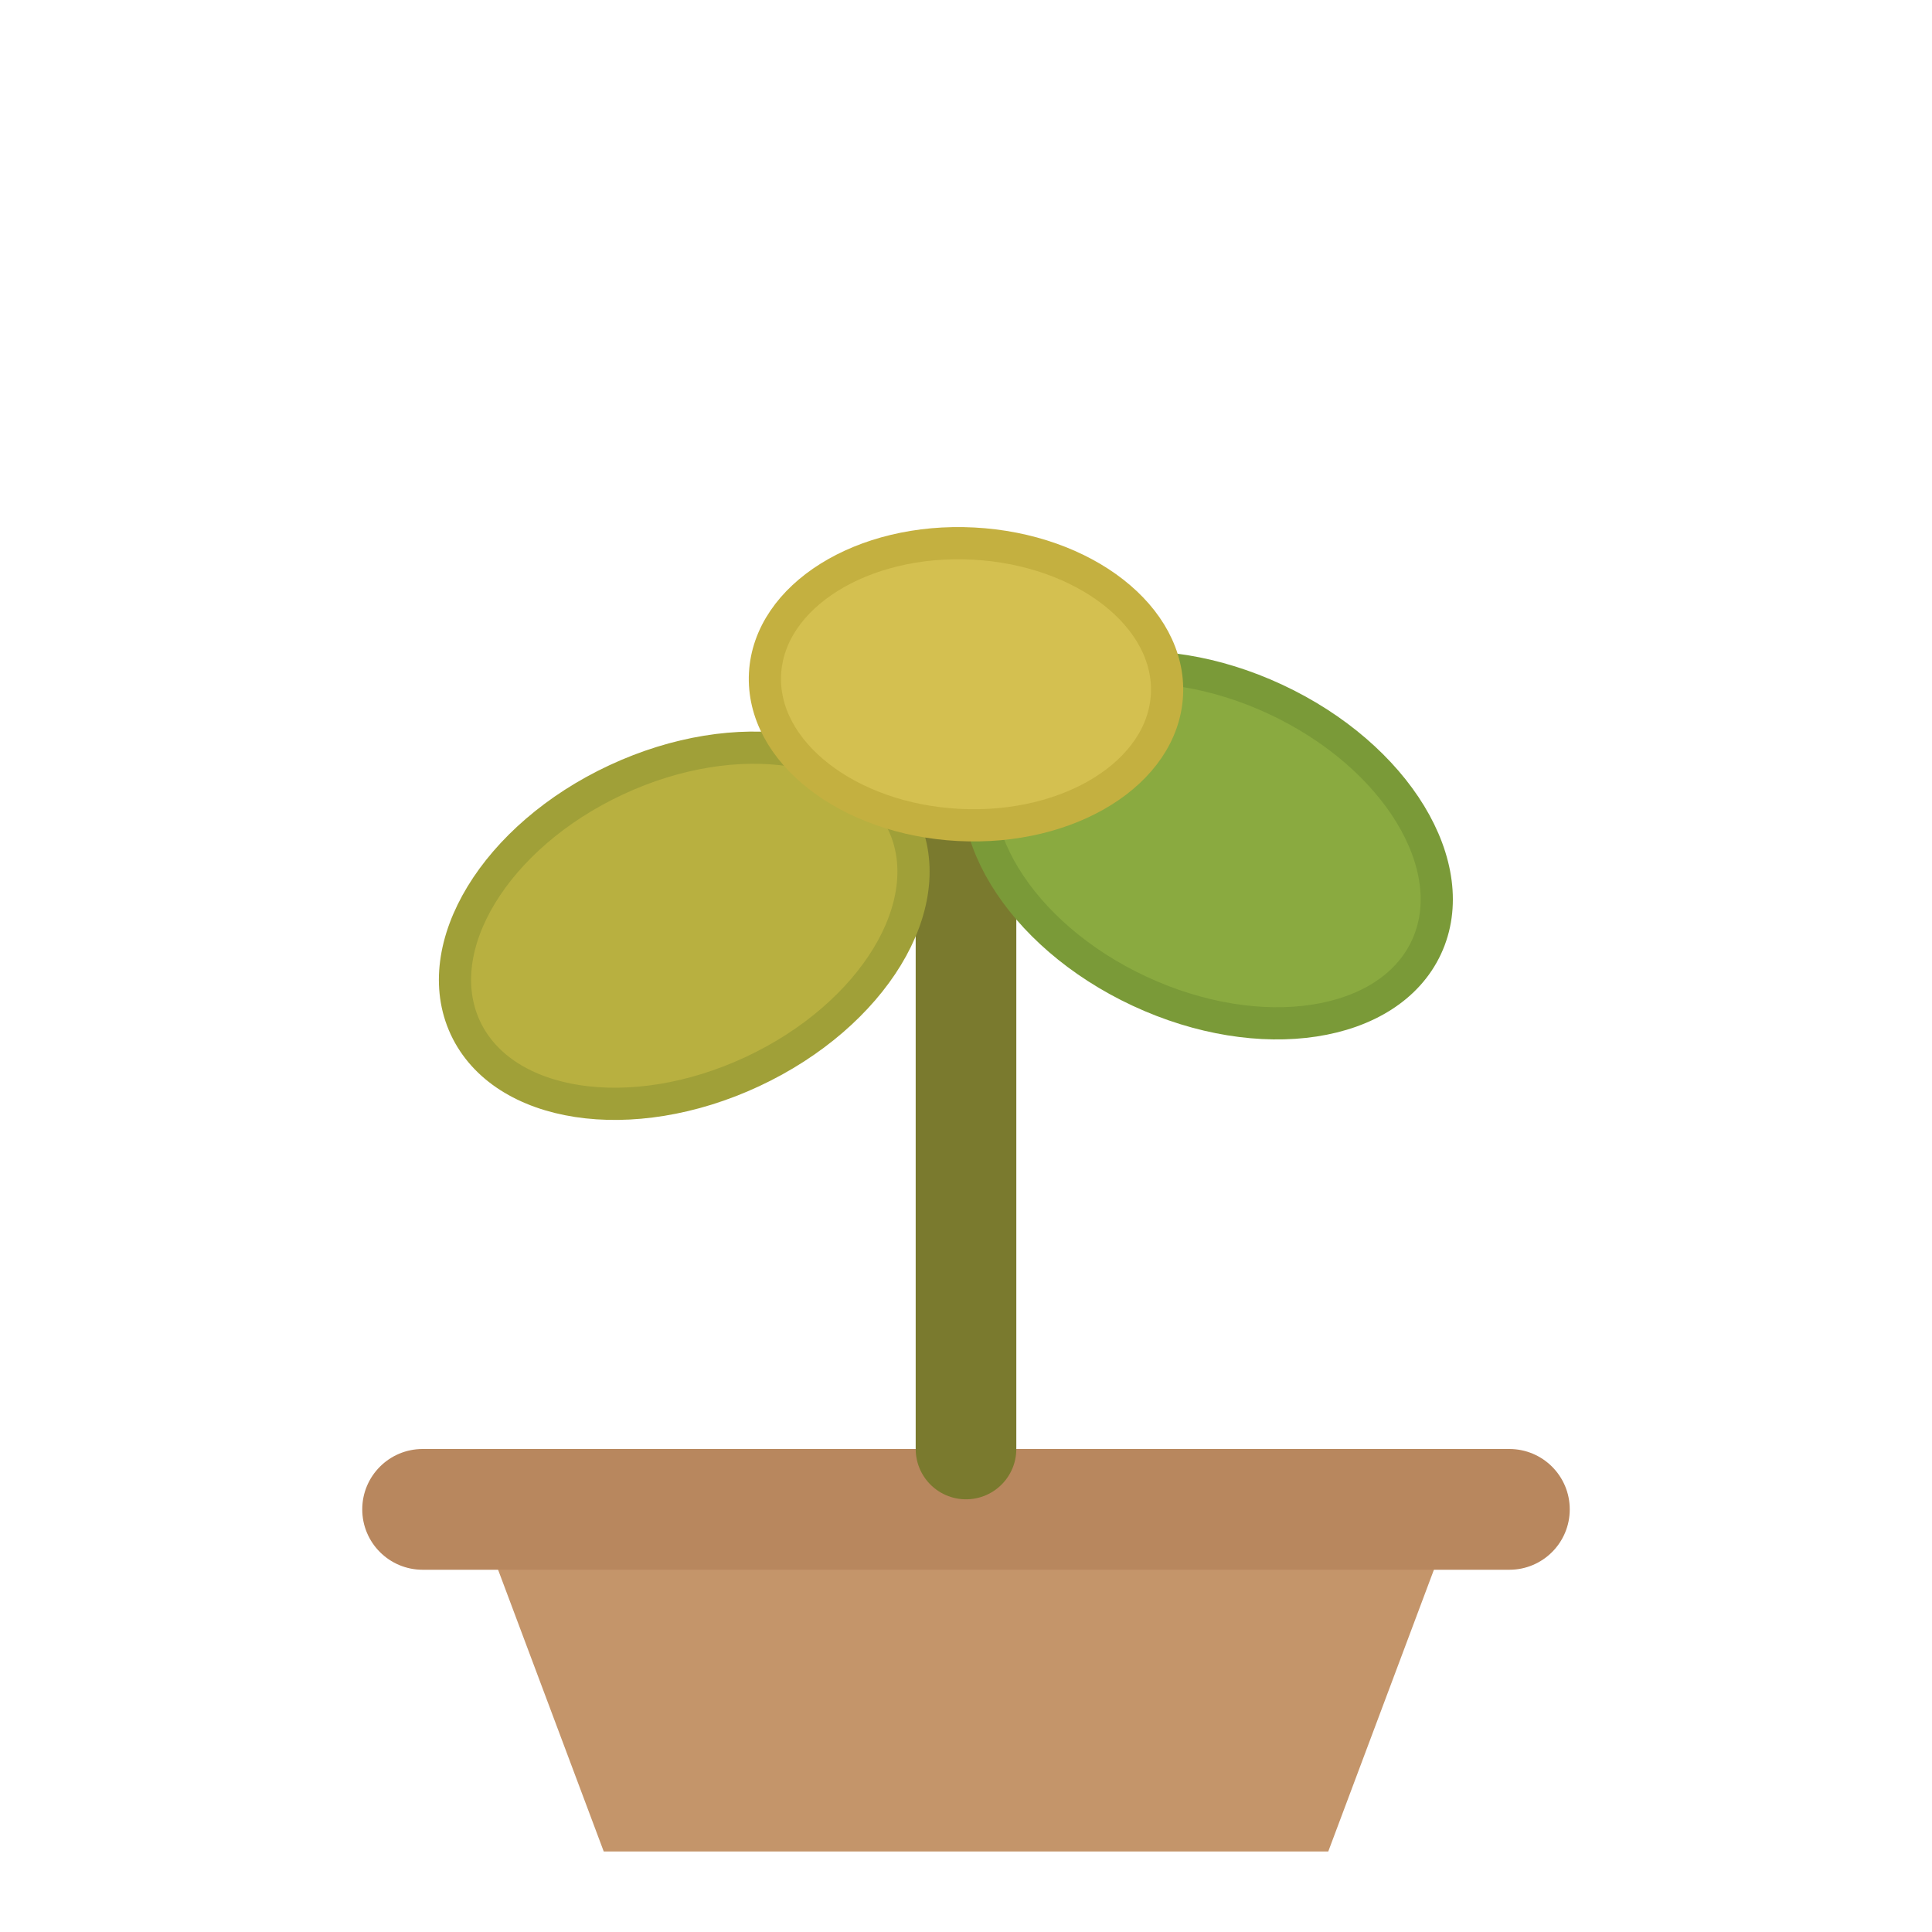
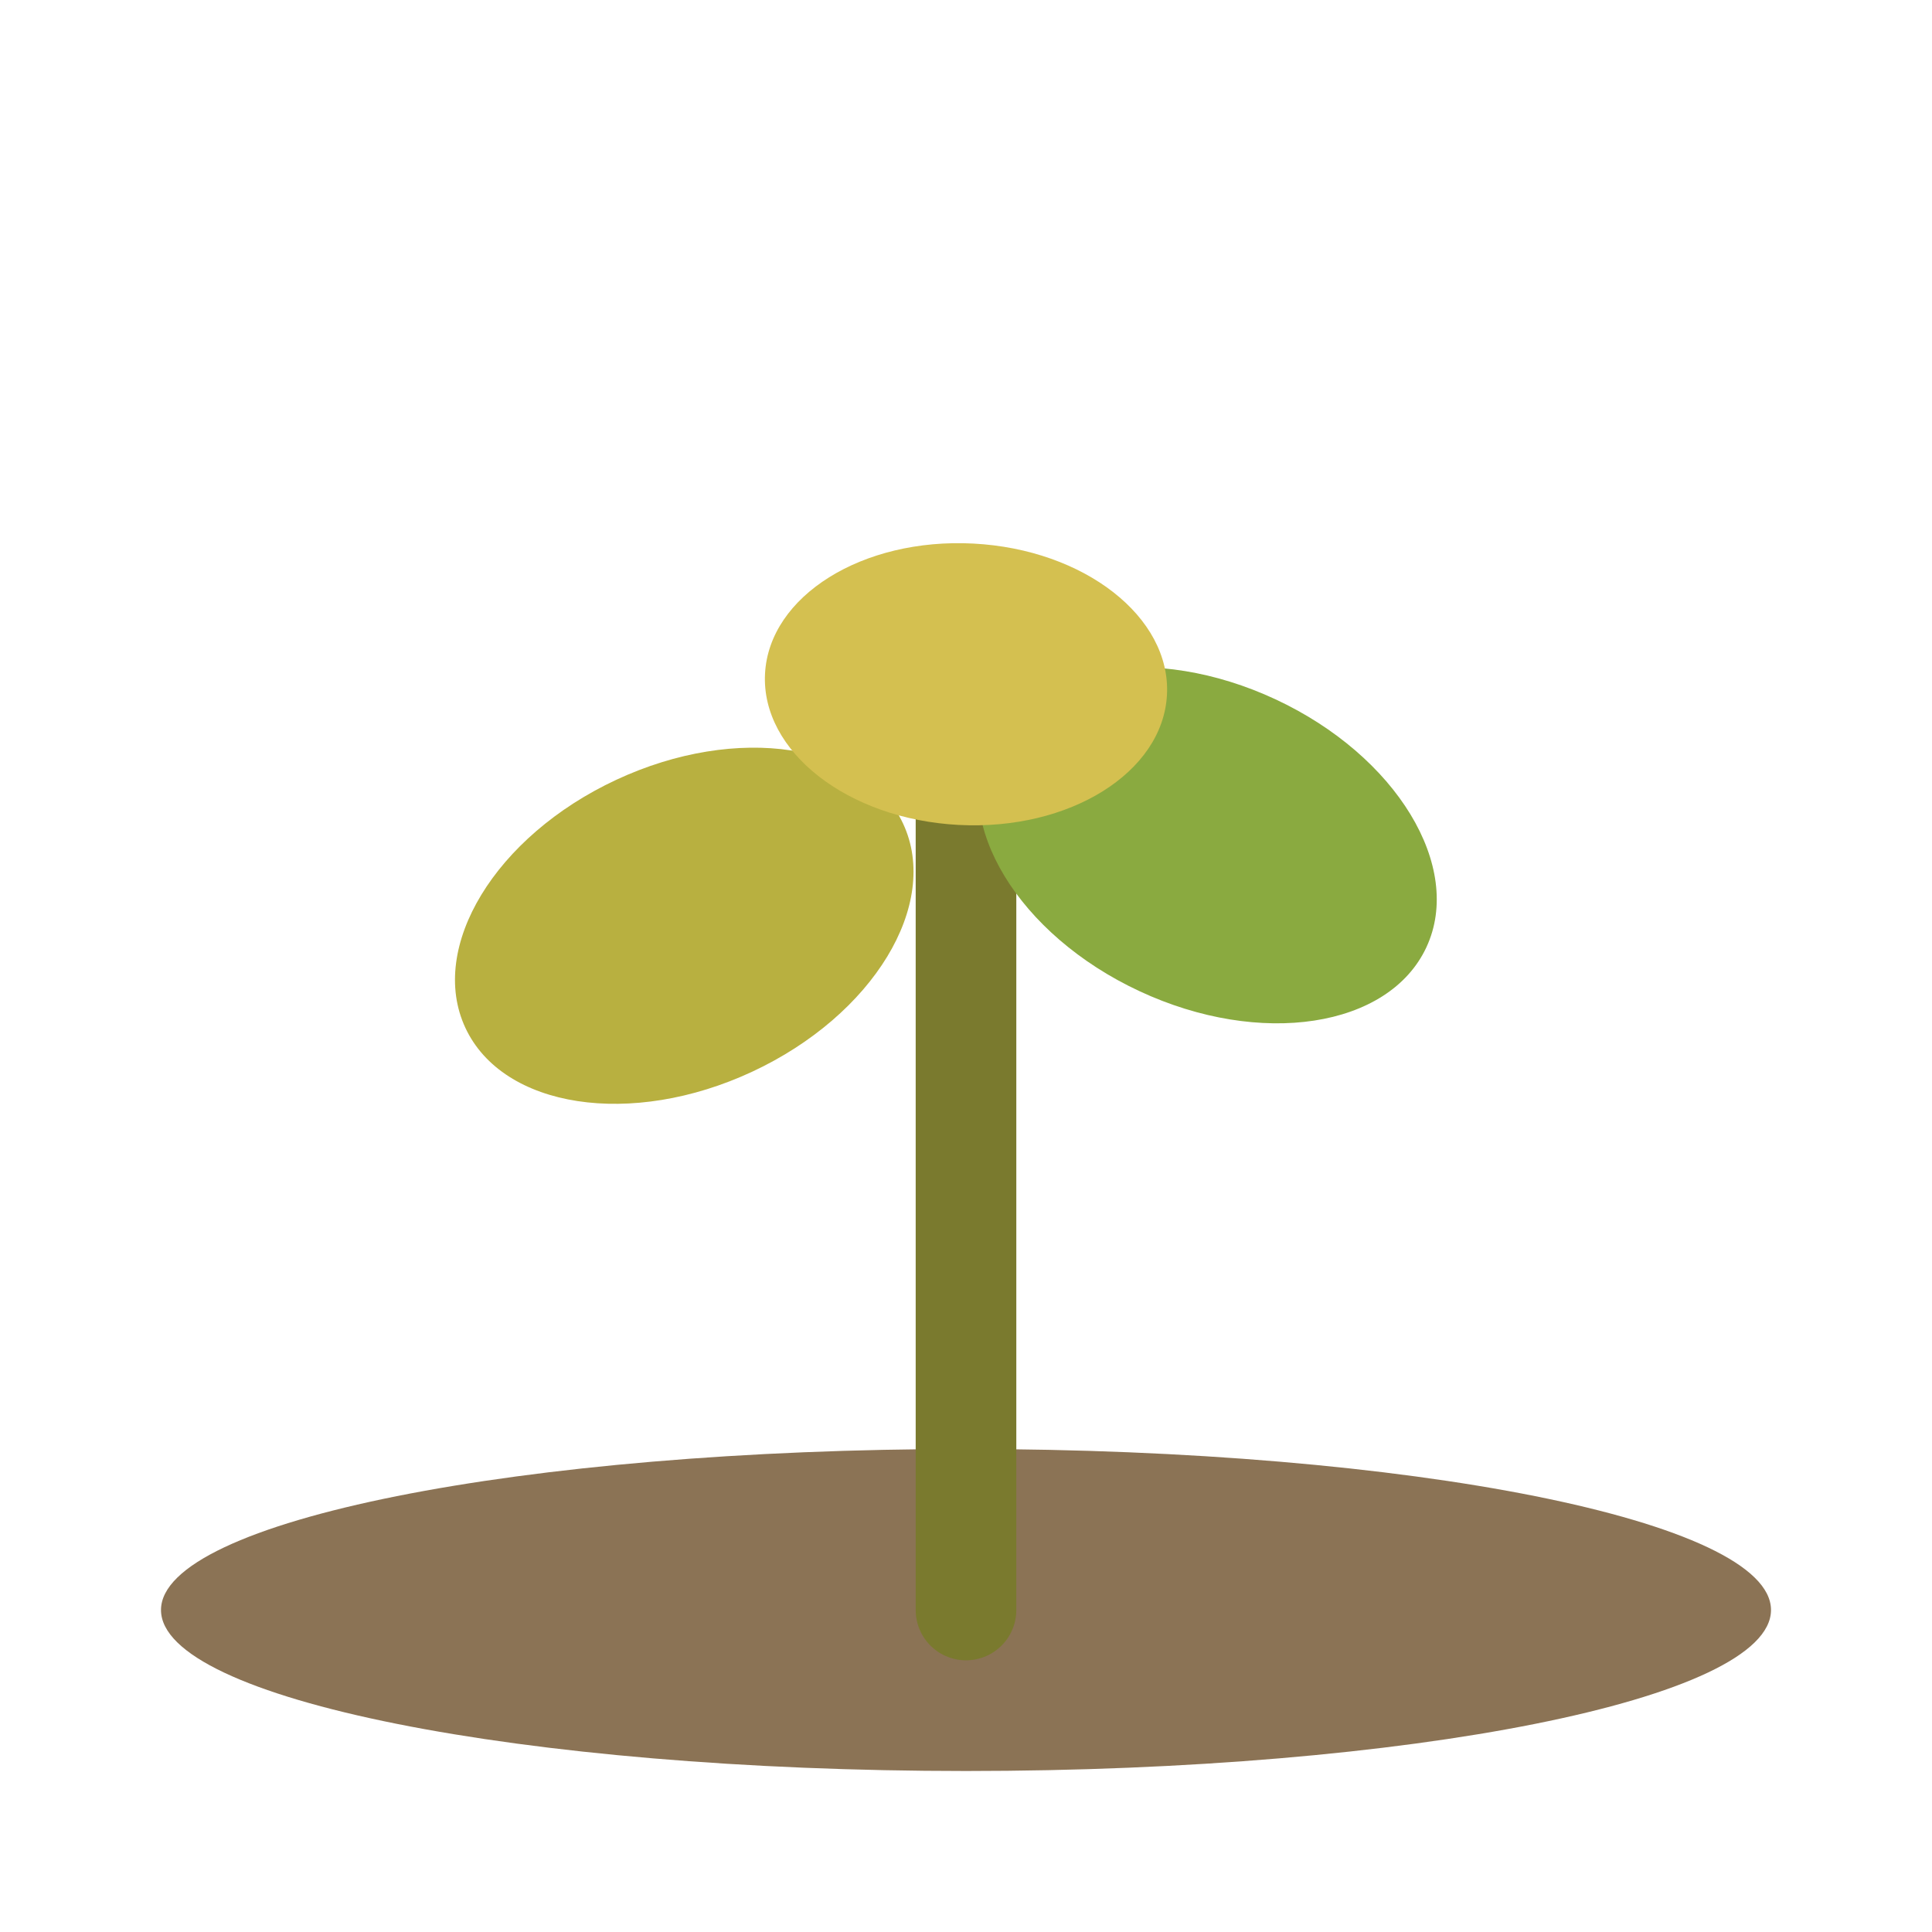
<svg xmlns="http://www.w3.org/2000/svg" viewBox="0 0 48 48">
-   <path d="M12 38h24l-3 8H15l-3-8z" fill="#c4956a" />
-   <rect x="9" y="36" width="30" height="3" rx="1.5" fill="#b8875e" />
-   <line x1="24" y1="18" x2="24" y2="36" stroke="#7a7a2e" stroke-width="2.5" stroke-linecap="round" />
+   <ellipse cx="24" cy="40" rx="20" ry="4" fill="#8b7355" />
+   <line x1="24" y1="18" x2="24" y2="40" stroke="#7a7a2e" stroke-width="2.5" stroke-linecap="round" />
  <ellipse cx="17" cy="23" rx="6" ry="4" fill="#b8b040" transform="rotate(-25,17,23)" />
-   <ellipse cx="17" cy="23" rx="6" ry="4" fill="none" stroke="#a0a038" stroke-width="0.8" transform="rotate(-25,17,23)" />
  <ellipse cx="30" cy="21" rx="6" ry="4" fill="#8aaa40" transform="rotate(25,30,21)" />
-   <ellipse cx="30" cy="21" rx="6" ry="4" fill="none" stroke="#7a9a38" stroke-width="0.8" transform="rotate(25,30,21)" />
  <ellipse cx="24" cy="17" rx="5" ry="3.5" fill="#d4c050" transform="rotate(3,24,17)" />
-   <ellipse cx="24" cy="17" rx="5" ry="3.5" fill="none" stroke="#c4b040" stroke-width="0.8" transform="rotate(3,24,17)" />
</svg>
